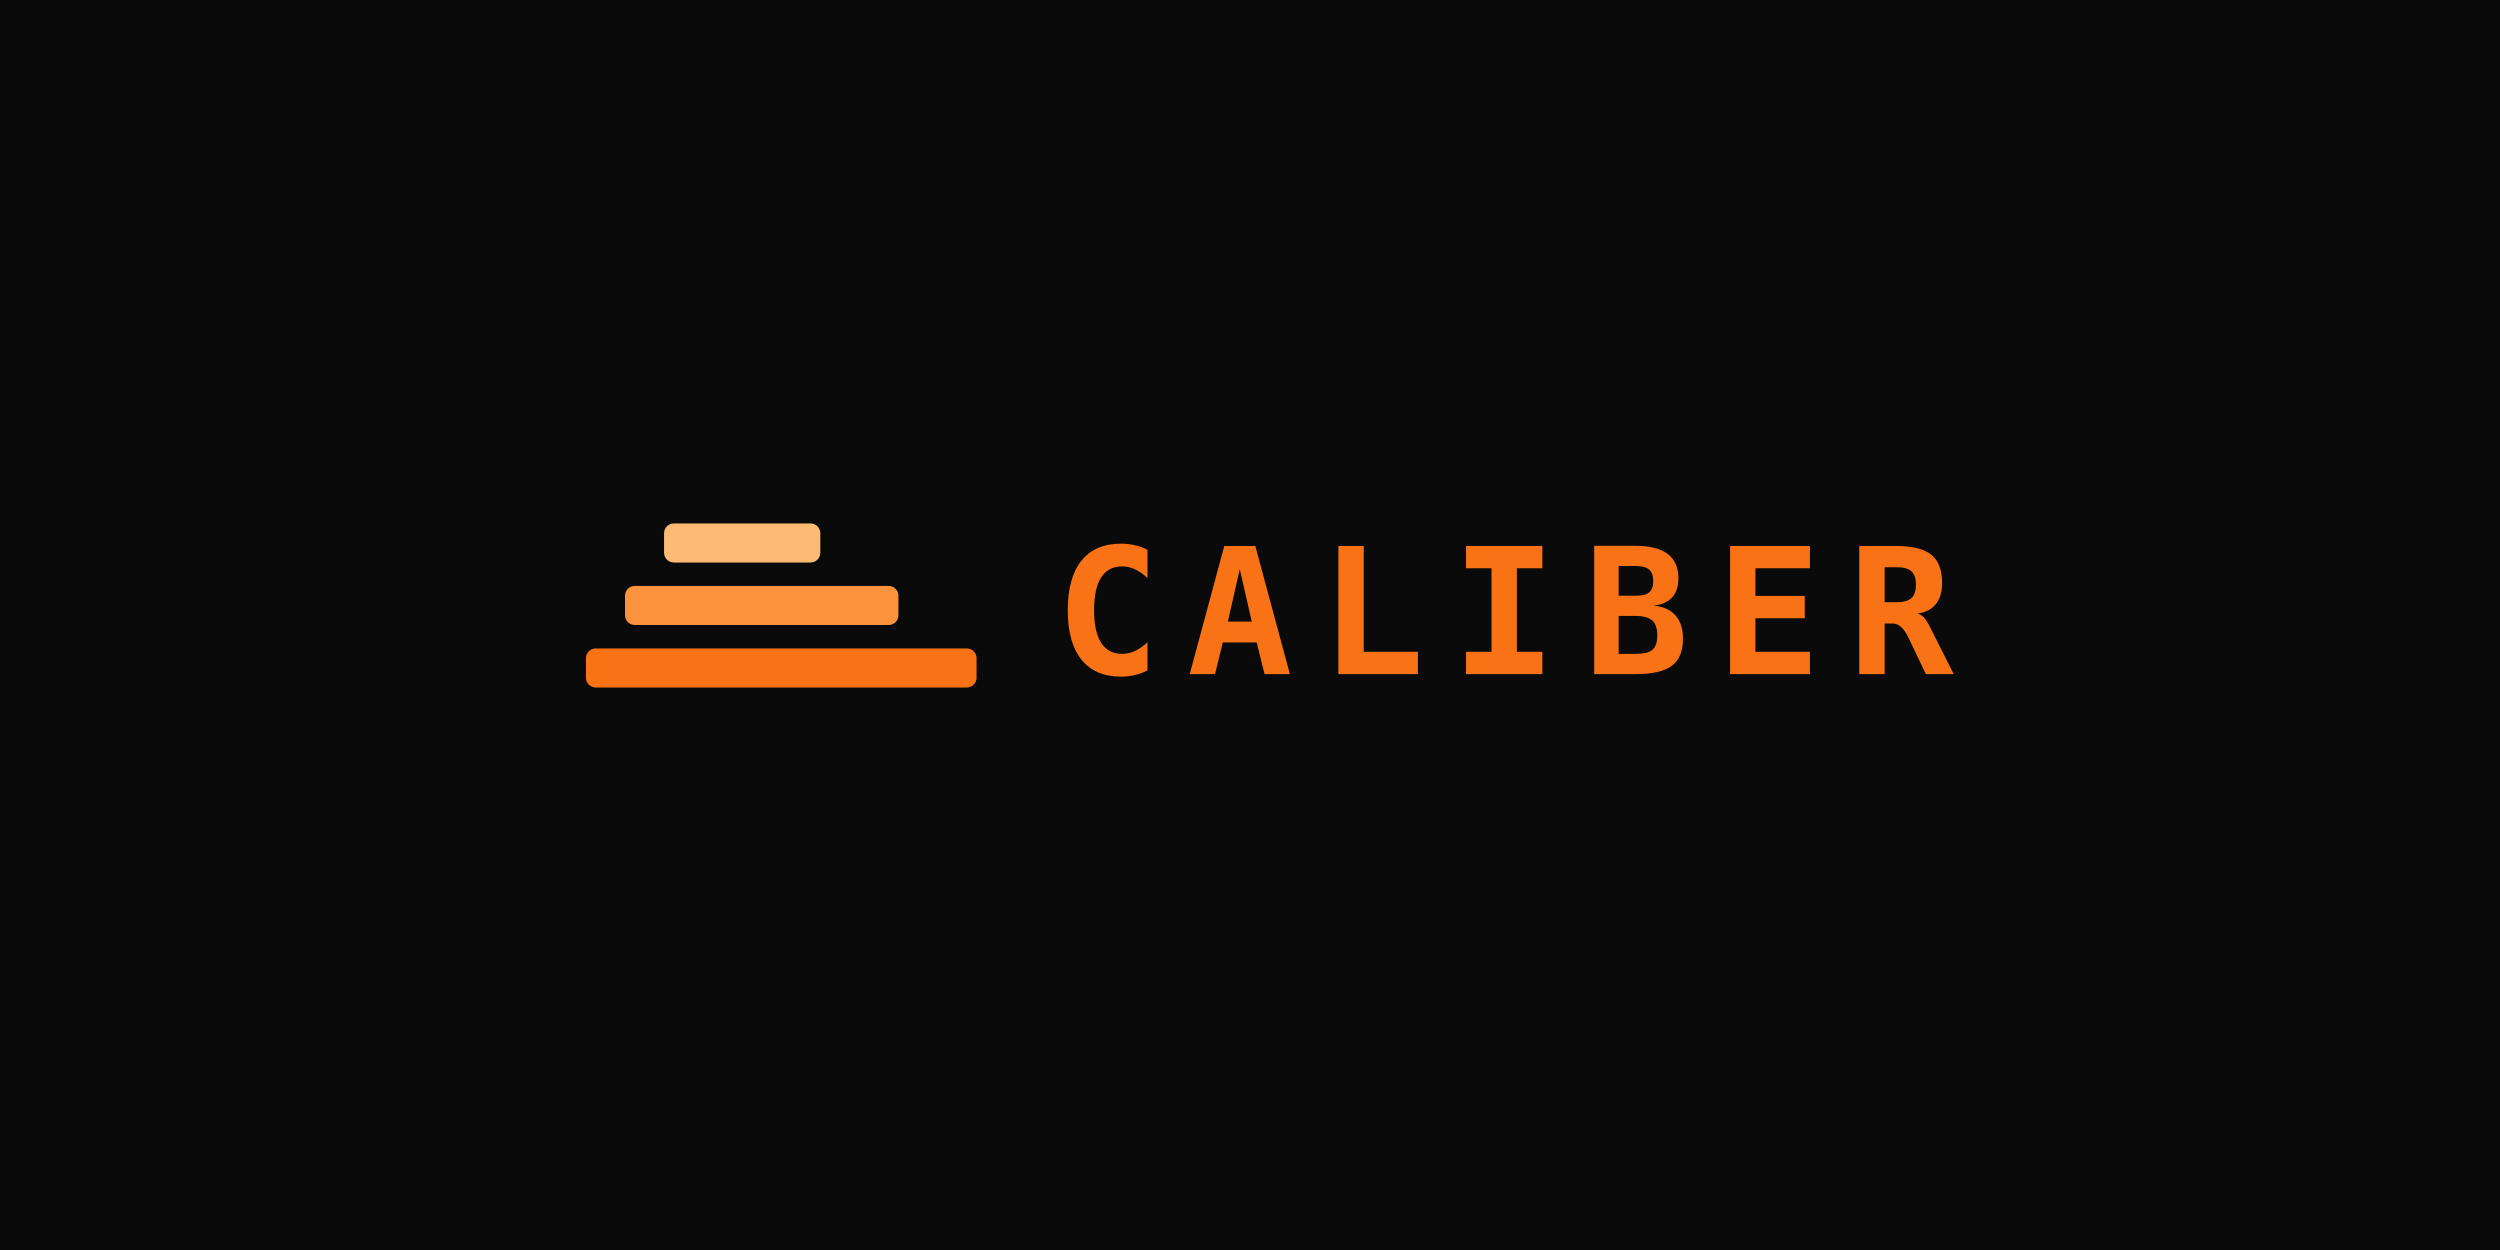
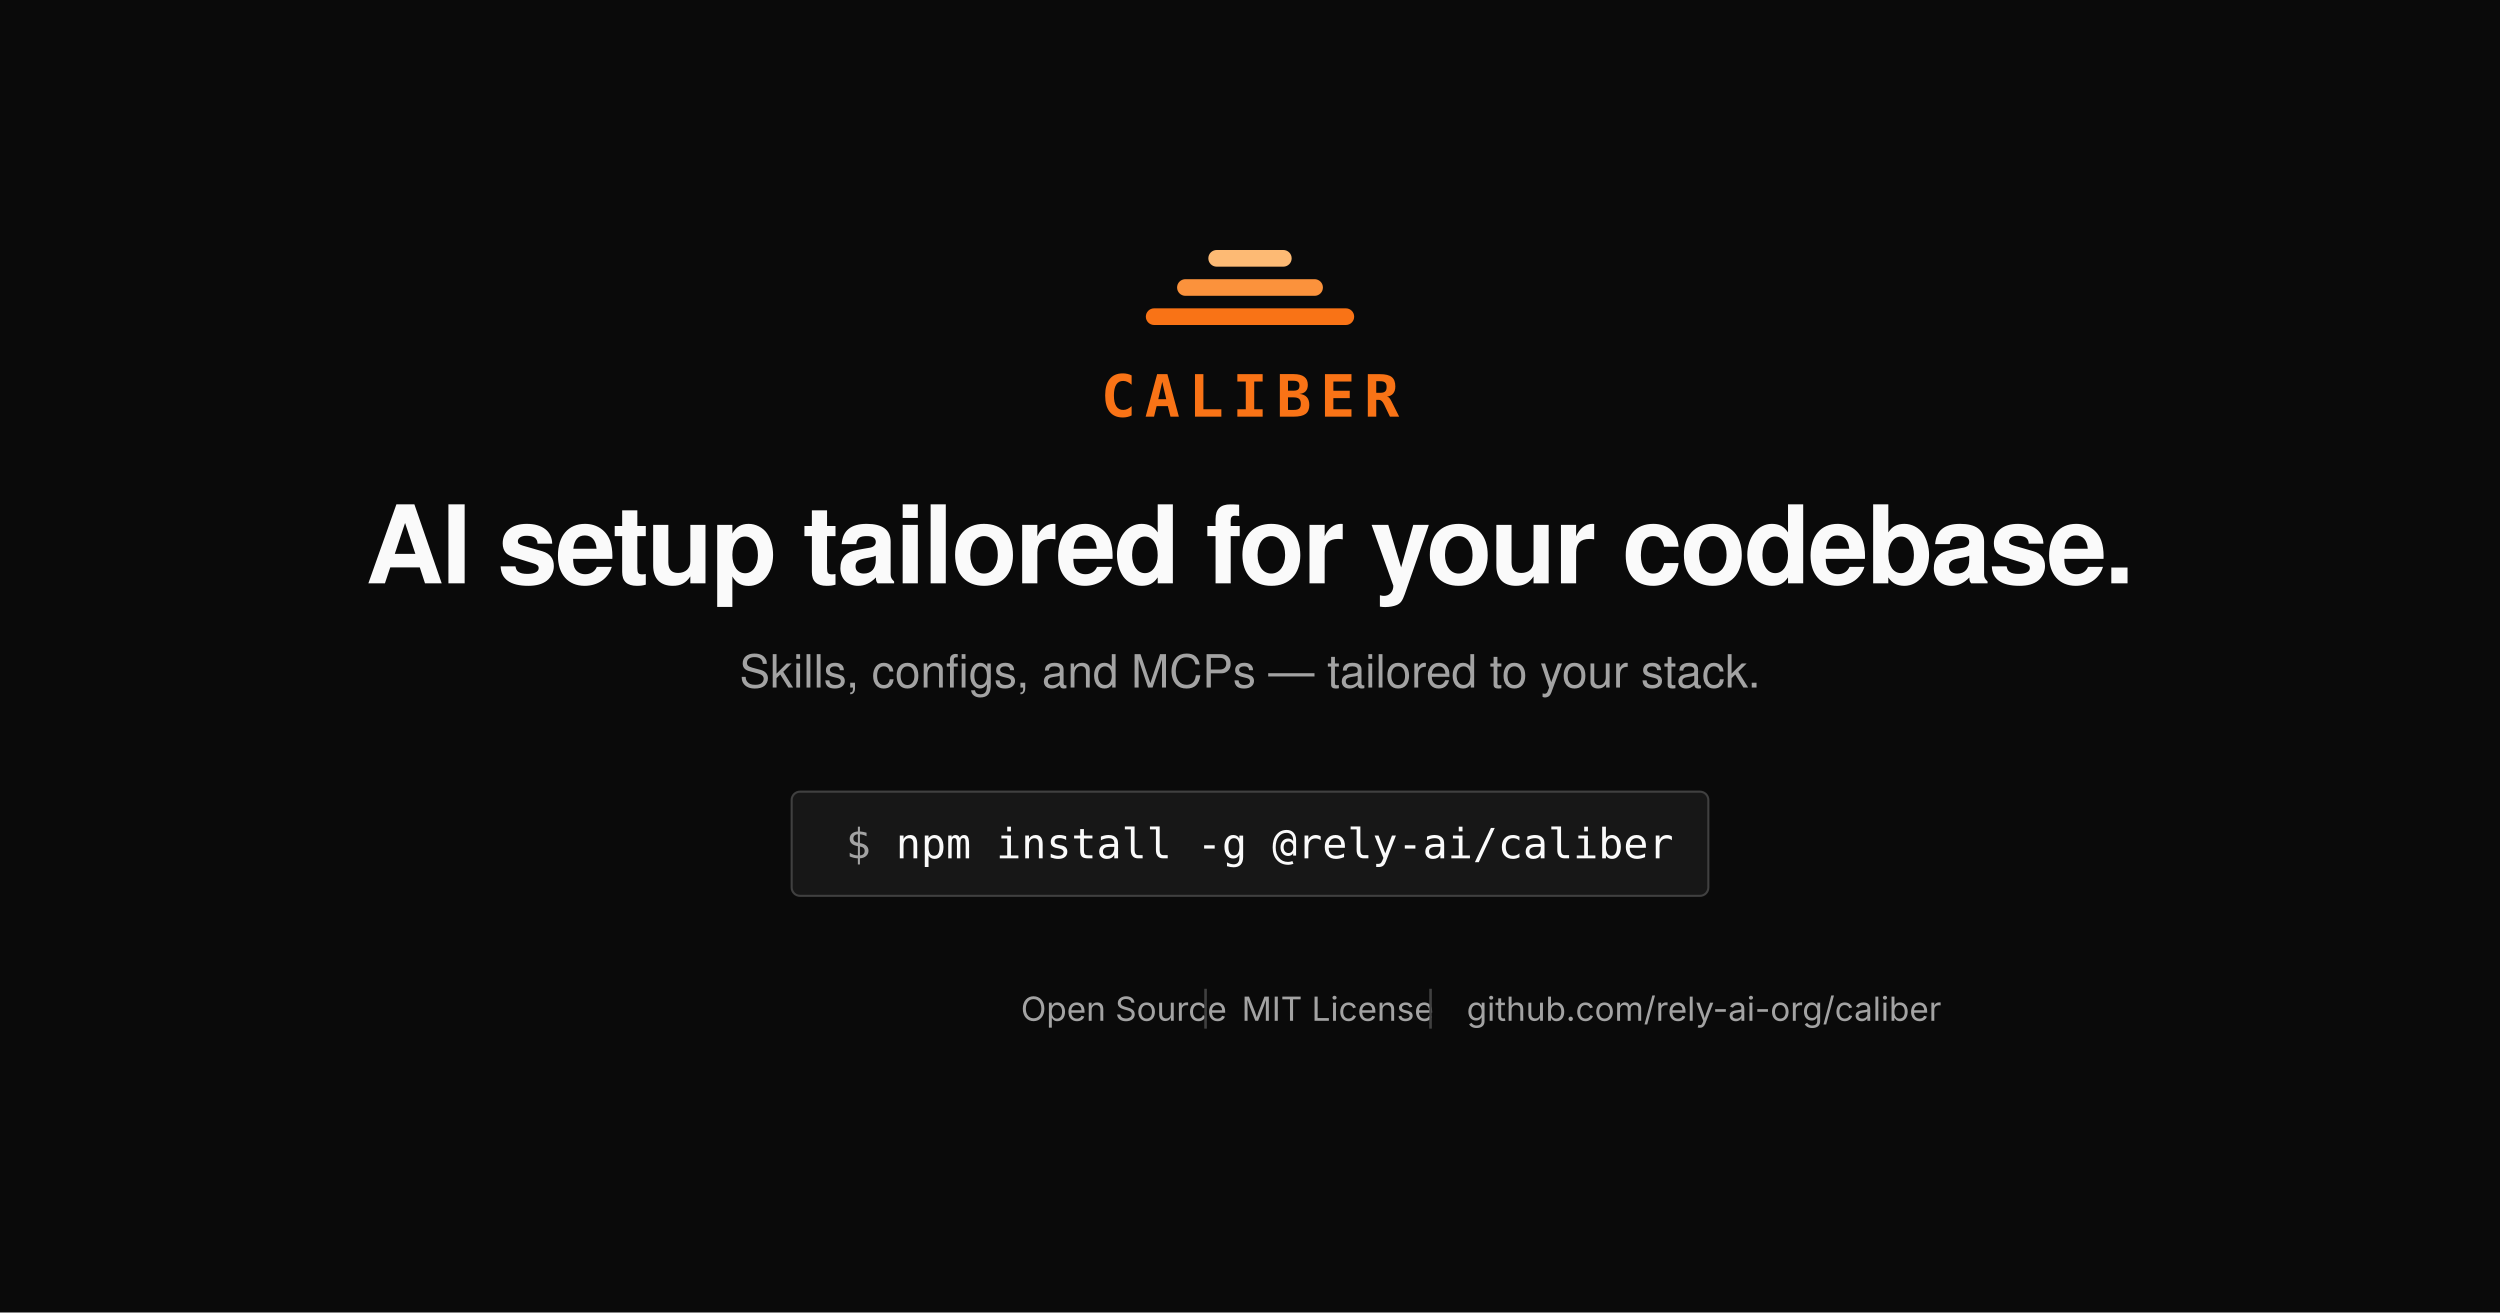
- <svg xmlns="http://www.w3.org/2000/svg" width="1280" height="640" viewBox="0 0 1280 640">
-   <rect width="1280" height="640" fill="#0a0a0a" />
-   <rect x="340" y="268" width="80" height="20" rx="5" fill="#fdba74" />
-   <rect x="320" y="300" width="140" height="20" rx="5" fill="#fb923c" />
-   <rect x="300" y="332" width="200" height="20" rx="5" fill="#f97316" />
-   <text x="540" y="314" font-family="'Geist Mono', 'SF Mono', 'Fira Code', monospace" font-weight="700" font-size="90" letter-spacing="0.15em" fill="#f97316" dominant-baseline="central">CALIBER</text>
+ <svg xmlns="http://www.w3.org/2000/svg" width="1200" height="630" viewBox="0 0 1200 630">
+   <rect width="1200" height="630" fill="#0a0a0a" />
+   <rect x="580" y="120" width="40" height="8" rx="4" fill="#fdba74" />
+   <rect x="565" y="134" width="70" height="8" rx="4" fill="#fb923c" />
+   <rect x="550" y="148" width="100" height="8" rx="4" fill="#f97316" />
+   <text x="600" y="200" font-family="'SF Mono', 'Fira Code', 'Cascadia Code', monospace" font-weight="700" font-size="28" letter-spacing="0.15em" fill="#f97316" text-anchor="middle">CALIBER</text>
+   <text x="600" y="280" font-family="-apple-system, 'Segoe UI', Helvetica, Arial, sans-serif" font-weight="700" font-size="52" fill="#fafafa" text-anchor="middle" letter-spacing="-0.02em">AI setup tailored for your codebase.</text>
+   <text x="600" y="330" font-family="-apple-system, 'Segoe UI', Helvetica, Arial, sans-serif" font-weight="400" font-size="22" fill="#a3a3a3" text-anchor="middle">Skills, configs, and MCPs — tailored to your stack.</text>
+   <rect x="380" y="380" width="440" height="50" rx="4" fill="#171717" stroke="#404040" stroke-width="1" />
+   <text x="406" y="412" font-family="'SF Mono', 'Fira Code', monospace" font-size="20" fill="#a3a3a3">$</text>
+   <text x="430" y="412" font-family="'SF Mono', 'Fira Code', monospace" font-size="20" fill="#fafafa">npm install -g @rely-ai/caliber</text>
+   <text x="490" y="490" font-family="-apple-system, sans-serif" font-size="16" fill="#a3a3a3">Open Source</text>
+   <text x="576" y="490" font-family="-apple-system, sans-serif" font-size="16" fill="#404040">|</text>
+   <text x="596" y="490" font-family="-apple-system, sans-serif" font-size="16" fill="#a3a3a3">MIT License</text>
+   <text x="684" y="490" font-family="-apple-system, sans-serif" font-size="16" fill="#404040">|</text>
+   <text x="704" y="490" font-family="-apple-system, sans-serif" font-size="16" fill="#a3a3a3">github.com/rely-ai-org/caliber</text>
</svg>
